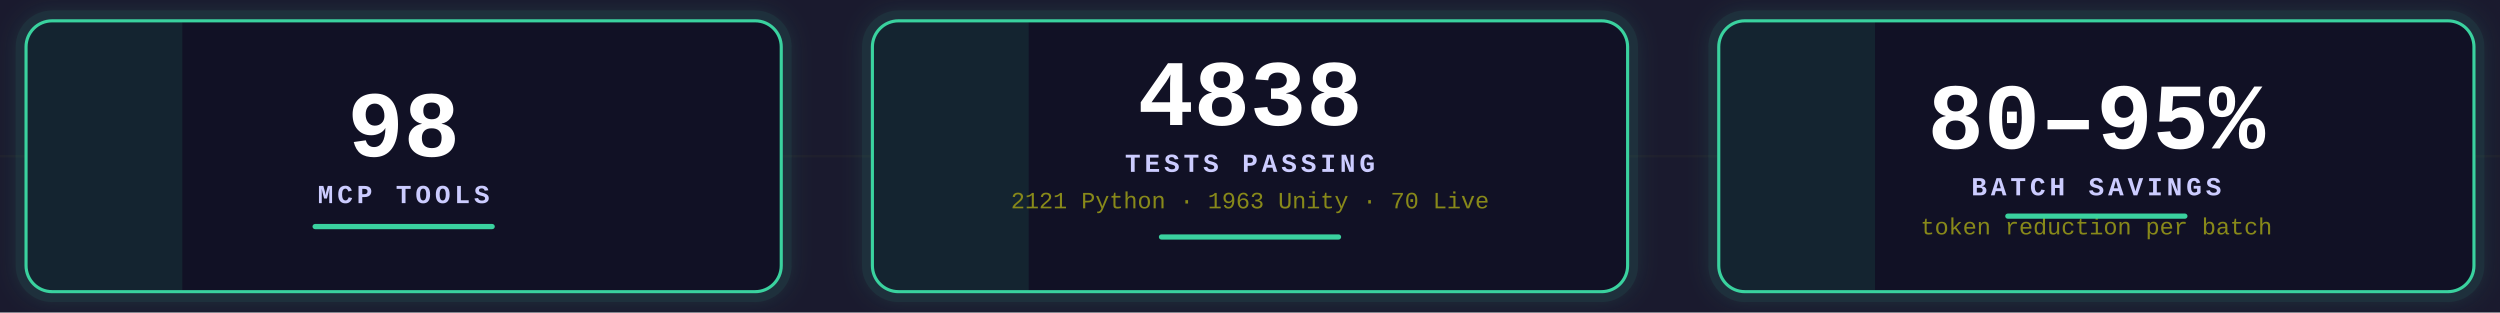
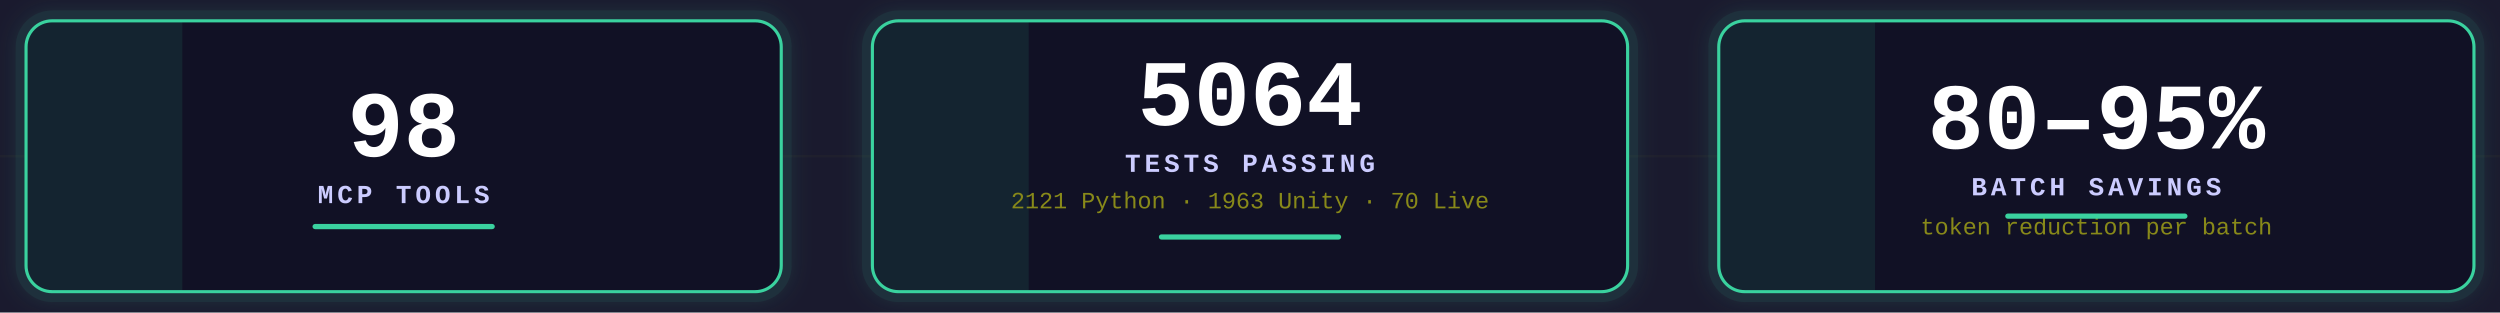
- <svg xmlns="http://www.w3.org/2000/svg" viewBox="0 0 960 120" width="960" height="120" role="img" aria-label="Unity MCP stats: 98 MCP tools, 4838 Tests (2410 Python + 2348 Unity + 80 Live), 80-95% Batch Savings">
+ <svg xmlns="http://www.w3.org/2000/svg" viewBox="0 0 960 120" width="960" height="120" role="img" aria-label="Unity MCP stats: 98 MCP tools, 5064 Tests (2410 Python + 2574 Unity + 80 Live), 80-95% Batch Savings">
  <defs>
    <filter id="sg" x="-25%" y="-30%" width="150%" height="160%">
      <feGaussianBlur stdDeviation="4" result="b" />
      <feMerge>
        <feMergeNode in="b" />
        <feMergeNode in="SourceGraphic" />
      </feMerge>
    </filter>
    <clipPath id="c1">
      <rect x="10" y="8" width="290" height="104" rx="10" />
    </clipPath>
    <clipPath id="c2">
      <rect x="335" y="8" width="290" height="104" rx="10" />
    </clipPath>
    <clipPath id="c3">
      <rect x="660" y="8" width="290" height="104" rx="10" />
    </clipPath>
  </defs>
  <rect width="960" height="120" fill="#1a1a2e" />
  <line x1="0" y1="60" x2="960" y2="60" stroke="#888919" stroke-opacity="0.05" stroke-width="1" />
  <rect x="10" y="8" width="290" height="104" rx="10" fill="none" stroke="#3ad29f" stroke-width="8" opacity="0.12" filter="url(#sg)">
    <animate attributeName="opacity" values="0.25;0.7;0.25" dur="3s" repeatCount="indefinite" begin="0s" />
  </rect>
  <rect x="10" y="8" width="290" height="104" rx="10" fill="#111125" />
  <rect x="10" y="8" width="290" height="104" rx="10" fill="none" stroke="#3ad29f" stroke-width="1.2" />
  <g clip-path="url(#c1)">
    <rect x="10" y="8" width="60" height="104" fill="#3ad29f" fill-opacity="0.10">
      <animateTransform attributeName="transform" type="translate" values="-100,0;400,0" dur="3s" repeatCount="indefinite" begin="0s" />
    </rect>
  </g>
  <text x="155" y="60" text-anchor="middle" font-family="ui-monospace,SFMono-Regular,'SF Mono',Menlo,Consolas,'Liberation Mono',monospace" font-size="36" font-weight="700" fill="#ffffff">98</text>
  <text x="155" y="78" text-anchor="middle" font-family="ui-monospace,SFMono-Regular,'SF Mono',Menlo,Consolas,'Liberation Mono',monospace" font-size="10" font-weight="700" fill="#ccccff" letter-spacing="1.5">MCP TOOLS</text>
  <rect x="120" y="86" width="70" height="2" rx="1" fill="#3ad29f">
    <animate attributeName="opacity" values="0.6;1;0.6" dur="2s" repeatCount="indefinite" begin="0s" />
  </rect>
  <rect x="335" y="8" width="290" height="104" rx="10" fill="none" stroke="#3ad29f" stroke-width="8" opacity="0.12" filter="url(#sg)">
    <animate attributeName="opacity" values="0.25;0.7;0.25" dur="3s" repeatCount="indefinite" begin="0.6s" />
  </rect>
  <rect x="335" y="8" width="290" height="104" rx="10" fill="#111125" />
  <rect x="335" y="8" width="290" height="104" rx="10" fill="none" stroke="#3ad29f" stroke-width="1.2" />
  <g clip-path="url(#c2)">
    <rect x="335" y="8" width="60" height="104" fill="#3ad29f" fill-opacity="0.10">
      <animateTransform attributeName="transform" type="translate" values="-100,0;400,0" dur="3s" repeatCount="indefinite" begin="0.5s" />
    </rect>
  </g>
-   <text x="480" y="48" text-anchor="middle" font-family="ui-monospace,SFMono-Regular,'SF Mono',Menlo,Consolas,'Liberation Mono',monospace" font-size="36" font-weight="700" fill="#ffffff">4838</text>
+   <text x="480" y="48" text-anchor="middle" font-family="ui-monospace,SFMono-Regular,'SF Mono',Menlo,Consolas,'Liberation Mono',monospace" font-size="36" font-weight="700" fill="#ffffff">5064</text>
  <text x="480" y="66" text-anchor="middle" font-family="ui-monospace,SFMono-Regular,'SF Mono',Menlo,Consolas,'Liberation Mono',monospace" font-size="10" font-weight="700" fill="#ccccff" letter-spacing="1.5">TESTS PASSING</text>
  <text x="480" y="80" text-anchor="middle" font-family="ui-monospace,SFMono-Regular,'SF Mono',Menlo,Consolas,'Liberation Mono',monospace" font-size="9" fill="#888919">2121 Python · 1963 Unity · 70 Live</text>
  <rect x="445" y="90" width="70" height="2" rx="1" fill="#3ad29f">
    <animate attributeName="opacity" values="0.6;1;0.6" dur="2s" repeatCount="indefinite" begin="0.4s" />
  </rect>
  <rect x="660" y="8" width="290" height="104" rx="10" fill="none" stroke="#3ad29f" stroke-width="8" opacity="0.12" filter="url(#sg)">
    <animate attributeName="opacity" values="0.25;0.7;0.25" dur="3s" repeatCount="indefinite" begin="1.2s" />
  </rect>
  <rect x="660" y="8" width="290" height="104" rx="10" fill="#111125" />
  <rect x="660" y="8" width="290" height="104" rx="10" fill="none" stroke="#3ad29f" stroke-width="1.2" />
  <g clip-path="url(#c3)">
    <rect x="660" y="8" width="60" height="104" fill="#3ad29f" fill-opacity="0.10">
      <animateTransform attributeName="transform" type="translate" values="-100,0;400,0" dur="3s" repeatCount="indefinite" begin="1.0s" />
    </rect>
  </g>
  <text x="805" y="57" text-anchor="middle" font-family="ui-monospace,SFMono-Regular,'SF Mono',Menlo,Consolas,'Liberation Mono',monospace" font-size="36" font-weight="700" fill="#ffffff">80–95%</text>
  <text x="805" y="75" text-anchor="middle" font-family="ui-monospace,SFMono-Regular,'SF Mono',Menlo,Consolas,'Liberation Mono',monospace" font-size="10" font-weight="700" fill="#ccccff" letter-spacing="1.5">BATCH SAVINGS</text>
  <text x="805" y="90" text-anchor="middle" font-family="ui-monospace,SFMono-Regular,'SF Mono',Menlo,Consolas,'Liberation Mono',monospace" font-size="9" fill="#888919">token reduction per batch</text>
  <rect x="770" y="82" width="70" height="2" rx="1" fill="#3ad29f">
    <animate attributeName="opacity" values="0.6;1;0.6" dur="2s" repeatCount="indefinite" begin="0.8s" />
  </rect>
</svg>
